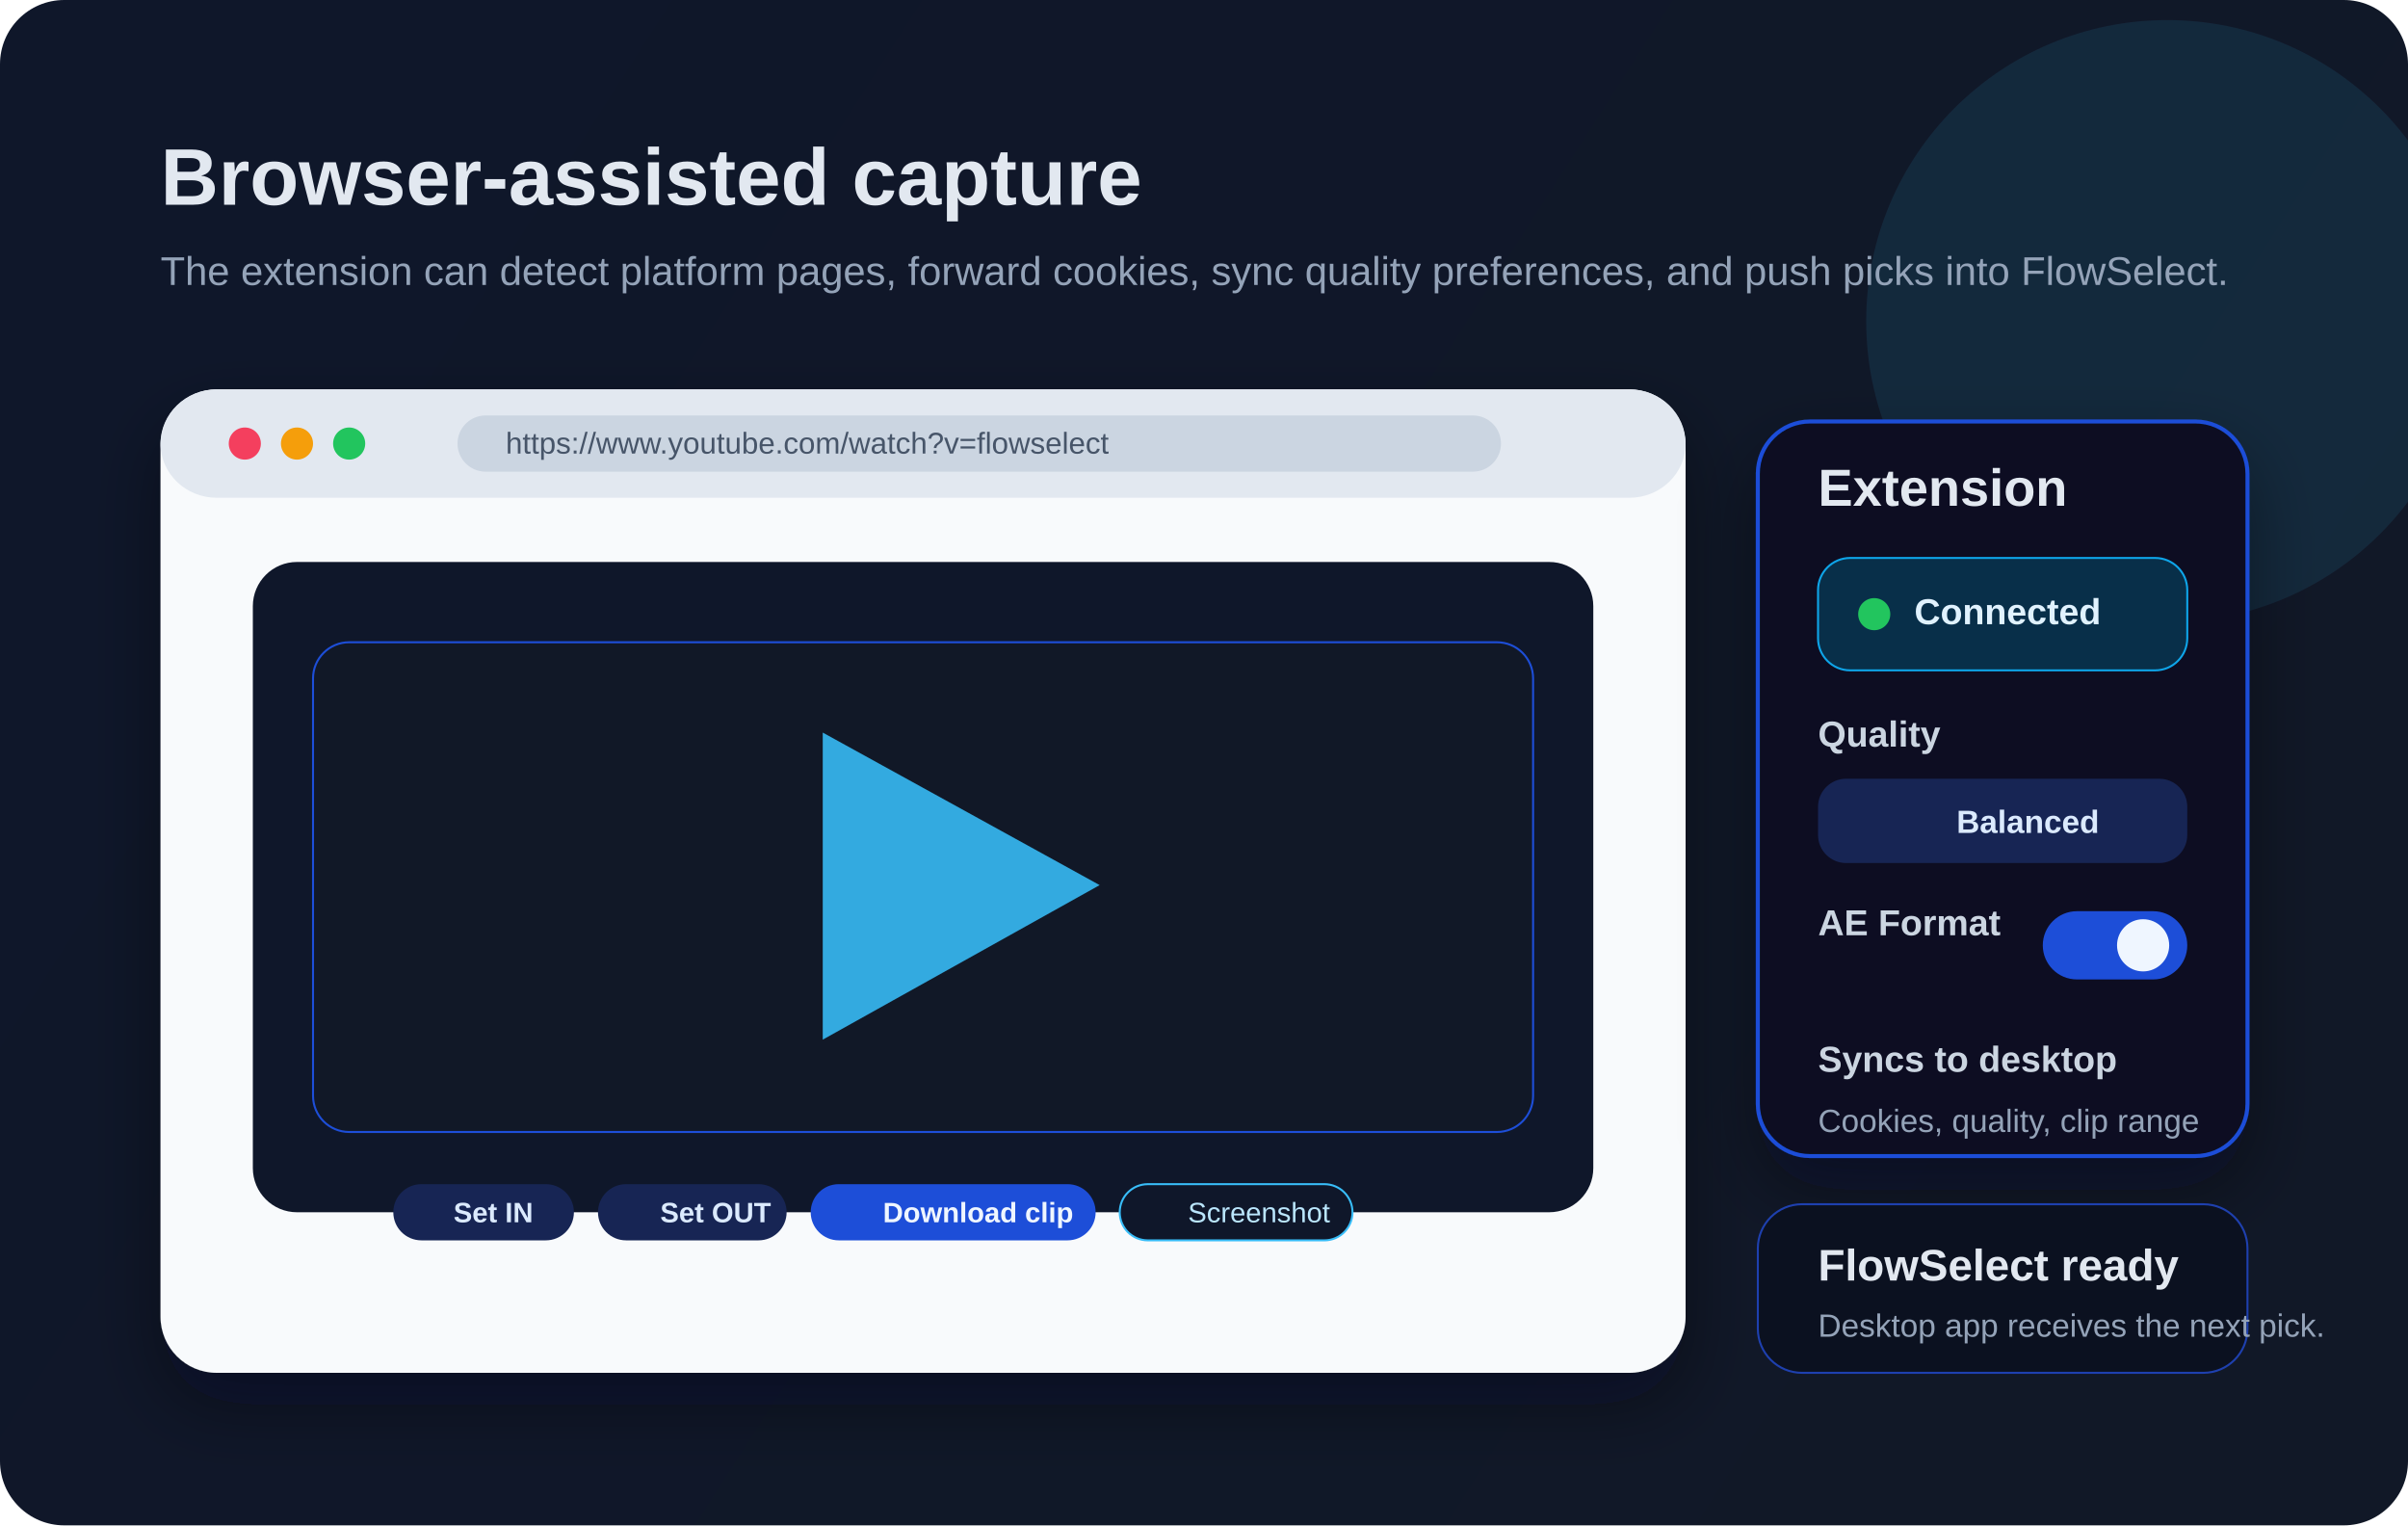
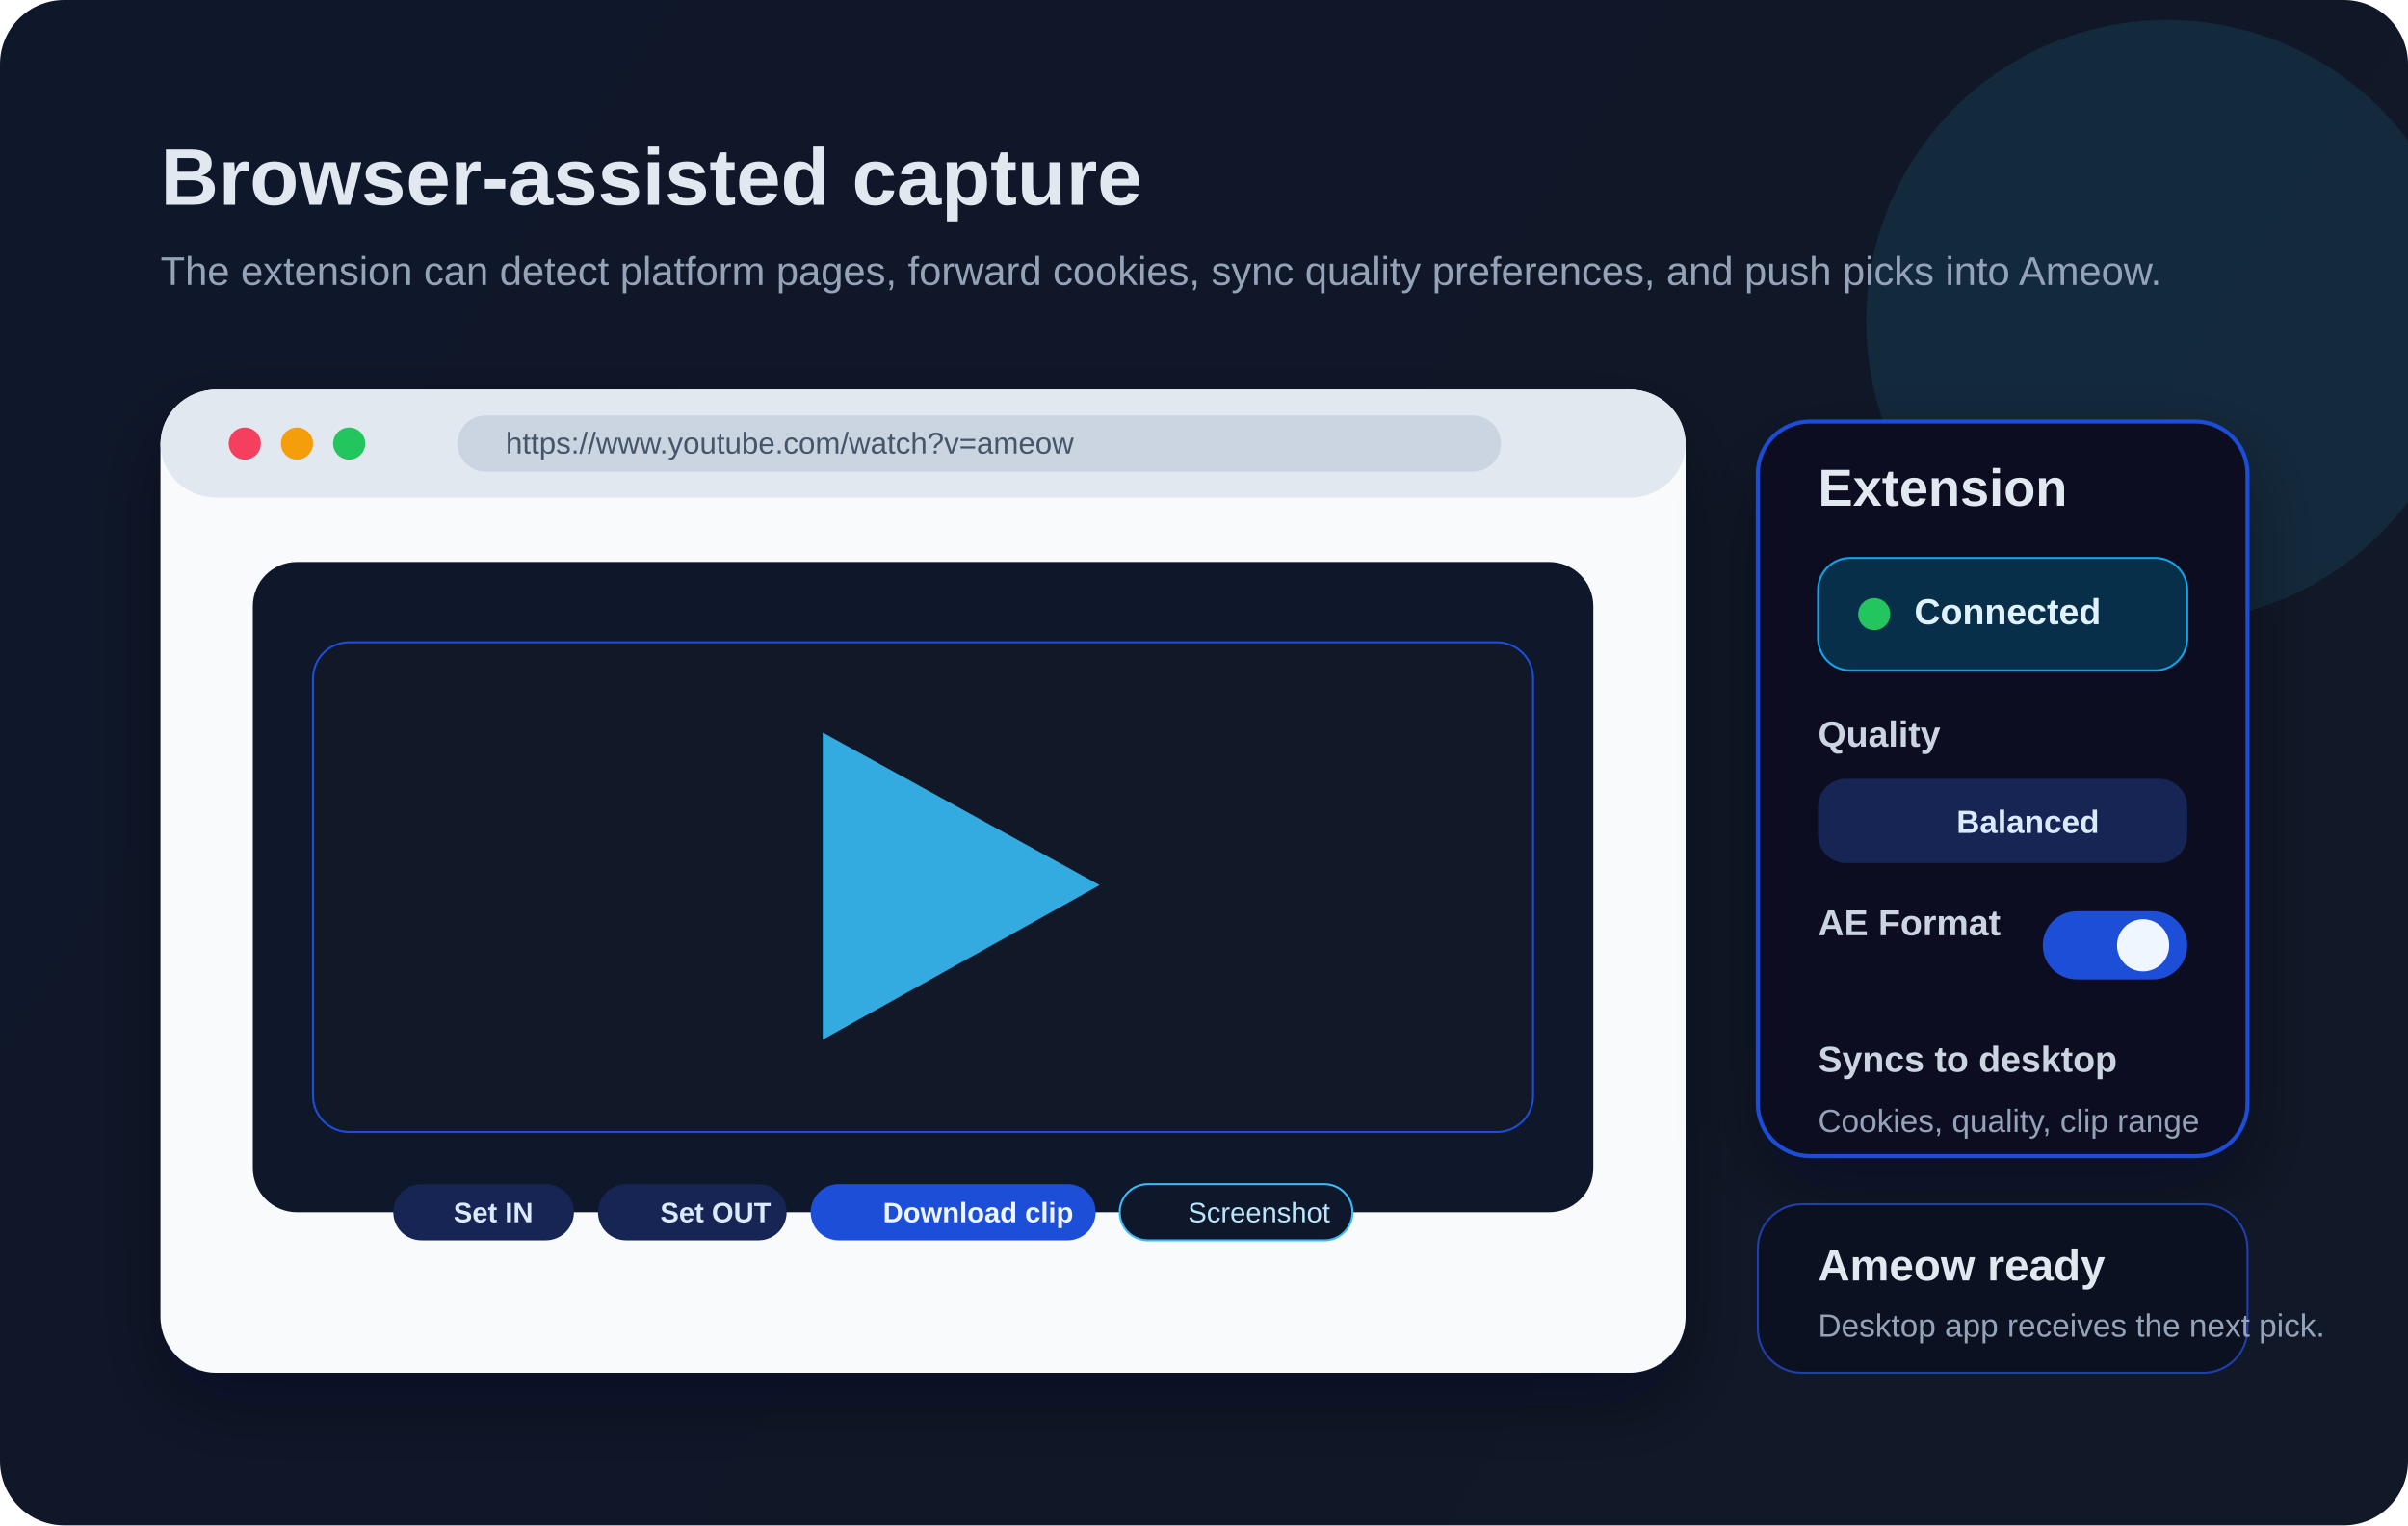
<svg xmlns="http://www.w3.org/2000/svg" width="1200" height="760" viewBox="0 0 1200 760" fill="none">
  <defs>
    <linearGradient id="bg" x1="60" y1="40" x2="1120" y2="720" gradientUnits="userSpaceOnUse">
      <stop stop-color="#0F172A" />
      <stop offset="1" stop-color="#111827" />
    </linearGradient>
    <filter id="shadow" x="-20%" y="-20%" width="140%" height="140%">
      <feDropShadow dx="0" dy="16" stdDeviation="18" flood-color="#020617" flood-opacity="0.4" />
    </filter>
  </defs>
  <rect width="1200" height="760" rx="32" fill="url(#bg)" />
  <circle cx="1080" cy="160" r="150" fill="#38BDF8" opacity="0.1" />
  <text x="80" y="102" fill="#E2E8F0" font-family="Segoe UI, Arial, sans-serif" font-size="40" font-weight="700">Browser-assisted capture</text>
-   <text x="80" y="142" fill="#94A3B8" font-family="Segoe UI, Arial, sans-serif" font-size="20">The extension can detect platform pages, forward cookies, sync quality preferences, and push picks into FlowSelect.</text>
+   <text x="80" y="142" fill="#94A3B8" font-family="Segoe UI, Arial, sans-serif" font-size="20">The extension can detect platform pages, forward cookies, sync quality preferences, and push picks into Ameow.</text>
  <rect x="80" y="194" width="760" height="490" rx="28" fill="#F8FAFC" filter="url(#shadow)" />
  <rect x="80" y="194" width="760" height="54" rx="28" fill="#E2E8F0" />
  <circle cx="122" cy="221" r="8" fill="#F43F5E" />
  <circle cx="148" cy="221" r="8" fill="#F59E0B" />
  <circle cx="174" cy="221" r="8" fill="#22C55E" />
  <rect x="228" y="207" width="520" height="28" rx="14" fill="#CBD5E1" />
-   <text x="252" y="226" fill="#475569" font-family="Segoe UI, Arial, sans-serif" font-size="15">https://www.youtube.com/watch?v=flowselect</text>
+   <text x="252" y="226" fill="#475569" font-family="Segoe UI, Arial, sans-serif" font-size="15">https://www.youtube.com/watch?v=ameow</text>
  <rect x="126" y="280" width="668" height="324" rx="22" fill="#0F172A" />
  <rect x="156" y="320" width="608" height="244" rx="18" fill="#111827" stroke="#1D4ED8" />
  <polygon points="410,365 410,518 548,441" fill="#38BDF8" opacity="0.88" />
  <rect x="196" y="590" width="90" height="28" rx="14" fill="#172554" />
  <text x="226" y="609" fill="#DBEAFE" font-family="Segoe UI, Arial, sans-serif" font-size="14" font-weight="700">Set IN</text>
  <rect x="298" y="590" width="94" height="28" rx="14" fill="#172554" />
  <text x="329" y="609" fill="#DBEAFE" font-family="Segoe UI, Arial, sans-serif" font-size="14" font-weight="700">Set OUT</text>
  <rect x="404" y="590" width="142" height="28" rx="14" fill="#1D4ED8" />
  <text x="440" y="609" fill="#EFF6FF" font-family="Segoe UI, Arial, sans-serif" font-size="14" font-weight="700">Download clip</text>
  <rect x="558" y="590" width="116" height="28" rx="14" fill="#0F172A" stroke="#38BDF8" />
  <text x="592" y="609" fill="#BAE6FD" font-family="Segoe UI, Arial, sans-serif" font-size="14">Screenshot</text>
  <rect x="876" y="210" width="244" height="366" rx="26" fill="#0B1120" stroke="#1D4ED8" stroke-width="2" filter="url(#shadow)" />
  <text x="906" y="252" fill="#E2E8F0" font-family="Segoe UI, Arial, sans-serif" font-size="26" font-weight="700">Extension</text>
  <rect x="906" y="278" width="184" height="56" rx="16" fill="#082F49" stroke="#0EA5E9" />
  <circle cx="934" cy="306" r="8" fill="#22C55E" />
  <text x="954" y="311" fill="#E0F2FE" font-family="Segoe UI, Arial, sans-serif" font-size="18" font-weight="700">Connected</text>
  <text x="906" y="372" fill="#CBD5E1" font-family="Segoe UI, Arial, sans-serif" font-size="18" font-weight="600">Quality</text>
  <rect x="906" y="388" width="184" height="42" rx="14" fill="#172554" />
  <text x="975" y="415" fill="#DBEAFE" font-family="Segoe UI, Arial, sans-serif" font-size="16" font-weight="700">Balanced</text>
  <text x="906" y="466" fill="#CBD5E1" font-family="Segoe UI, Arial, sans-serif" font-size="18" font-weight="600">AE Format</text>
  <rect x="1018" y="454" width="72" height="34" rx="17" fill="#1D4ED8" />
  <circle cx="1068" cy="471" r="13" fill="#EFF6FF" />
  <text x="906" y="534" fill="#CBD5E1" font-family="Segoe UI, Arial, sans-serif" font-size="18" font-weight="600">Syncs to desktop</text>
  <text x="906" y="564" fill="#94A3B8" font-family="Segoe UI, Arial, sans-serif" font-size="16">Cookies, quality, clip range</text>
  <rect x="876" y="600" width="244" height="84" rx="22" fill="#0B1120" stroke="#1E40AF" />
-   <text x="906" y="638" fill="#E2E8F0" font-family="Segoe UI, Arial, sans-serif" font-size="22" font-weight="700">FlowSelect ready</text>
+   <text x="906" y="638" fill="#E2E8F0" font-family="Segoe UI, Arial, sans-serif" font-size="22" font-weight="700">Ameow ready</text>
  <text x="906" y="666" fill="#94A3B8" font-family="Segoe UI, Arial, sans-serif" font-size="16">Desktop app receives the next pick.</text>
</svg>
